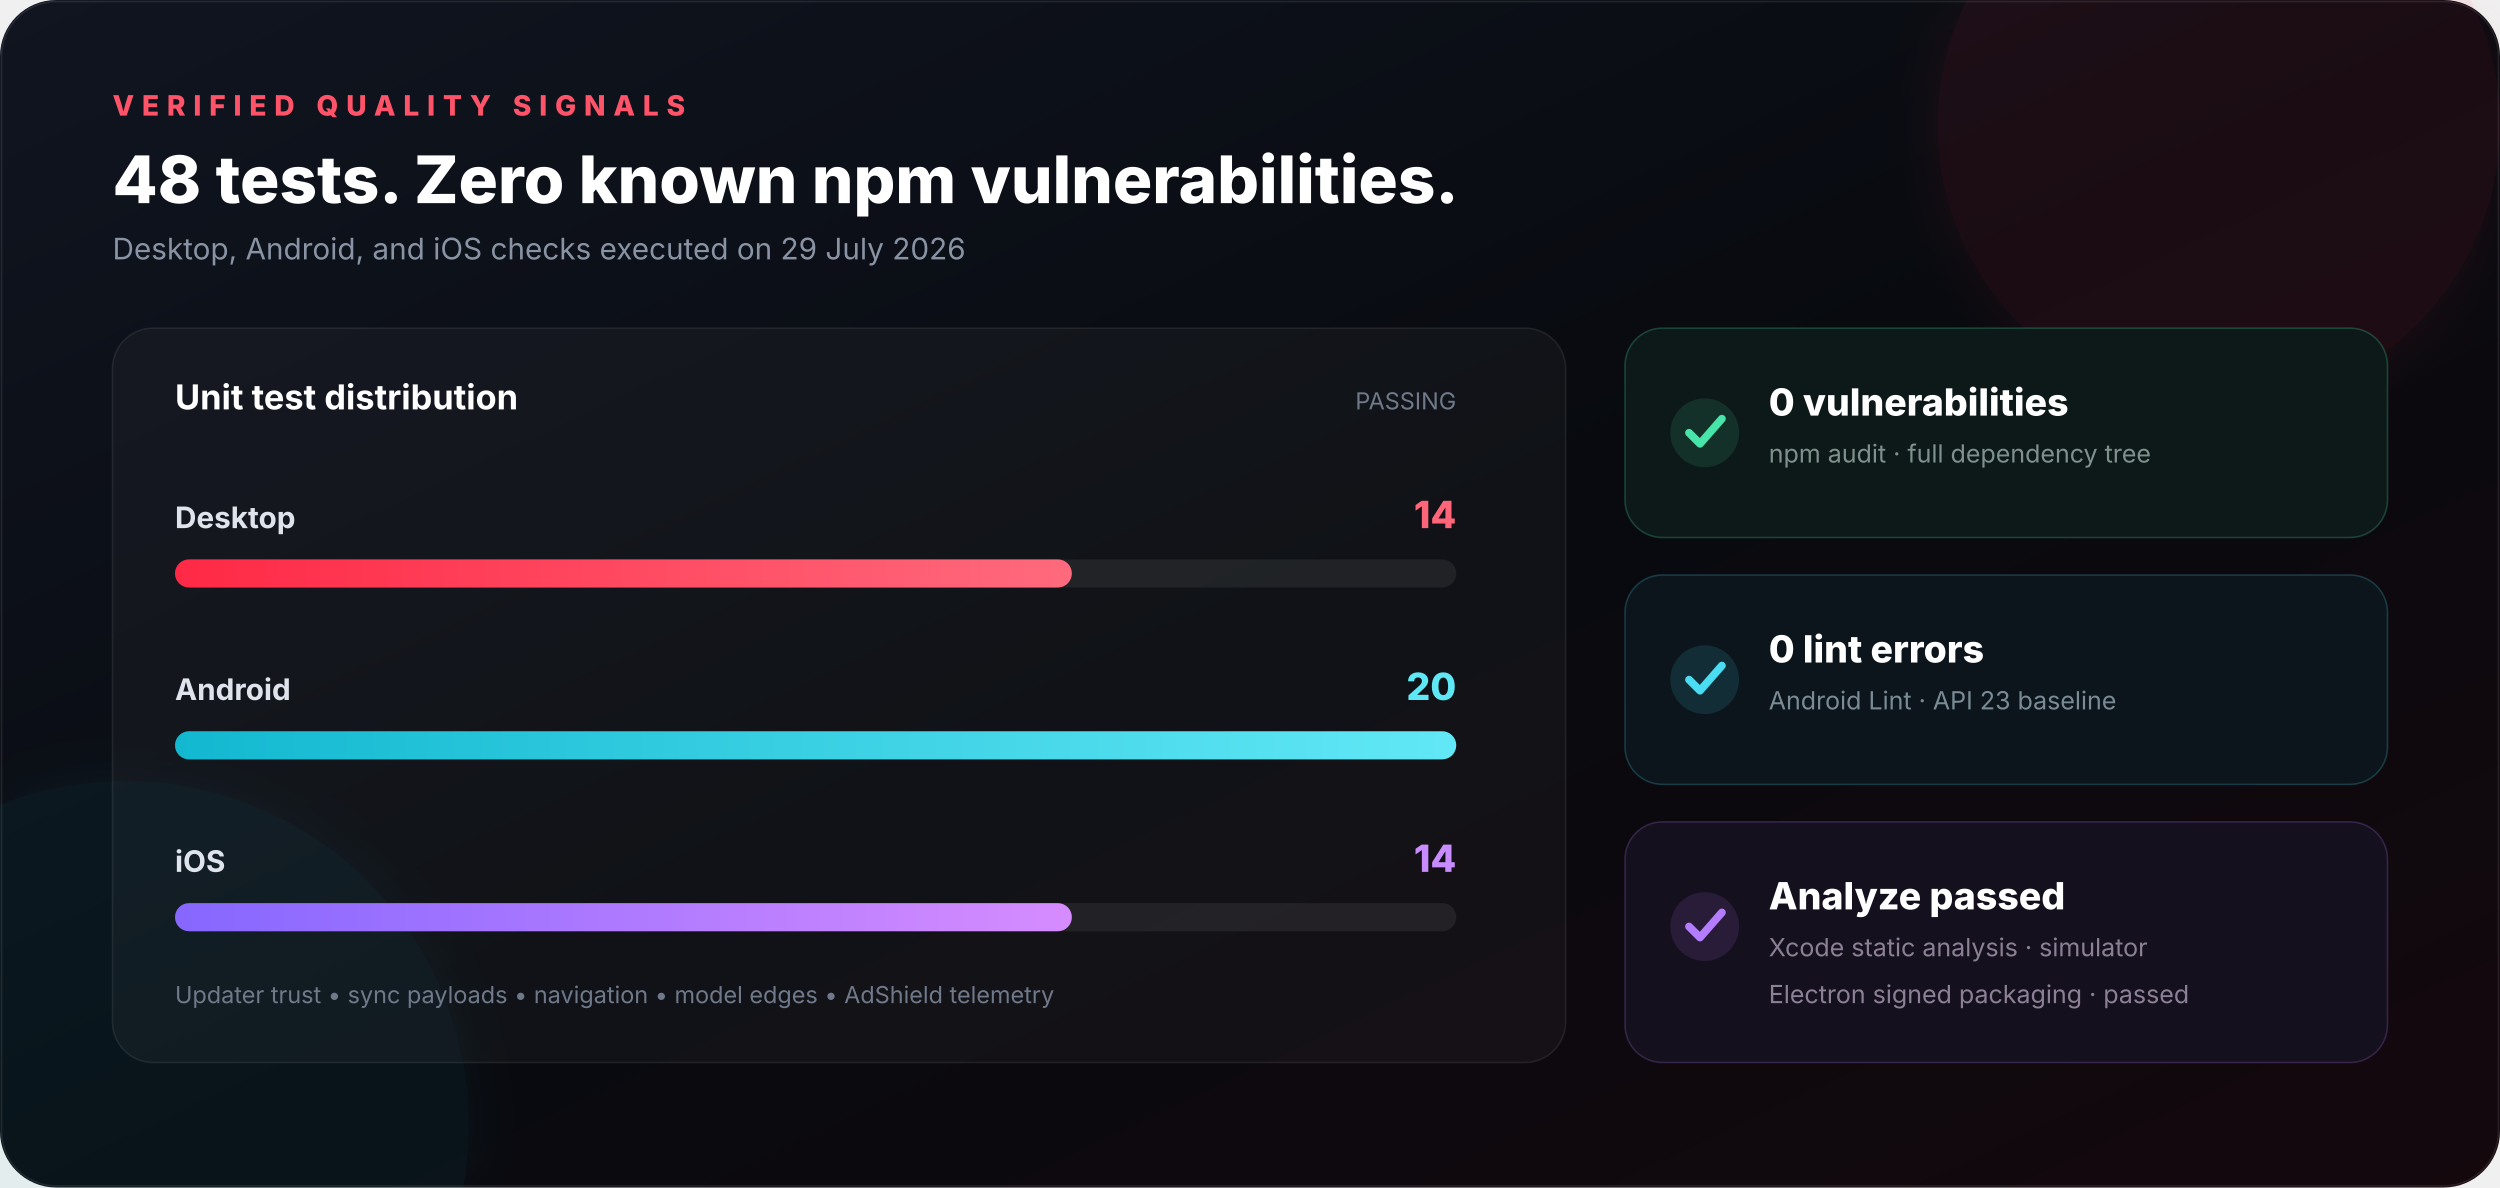
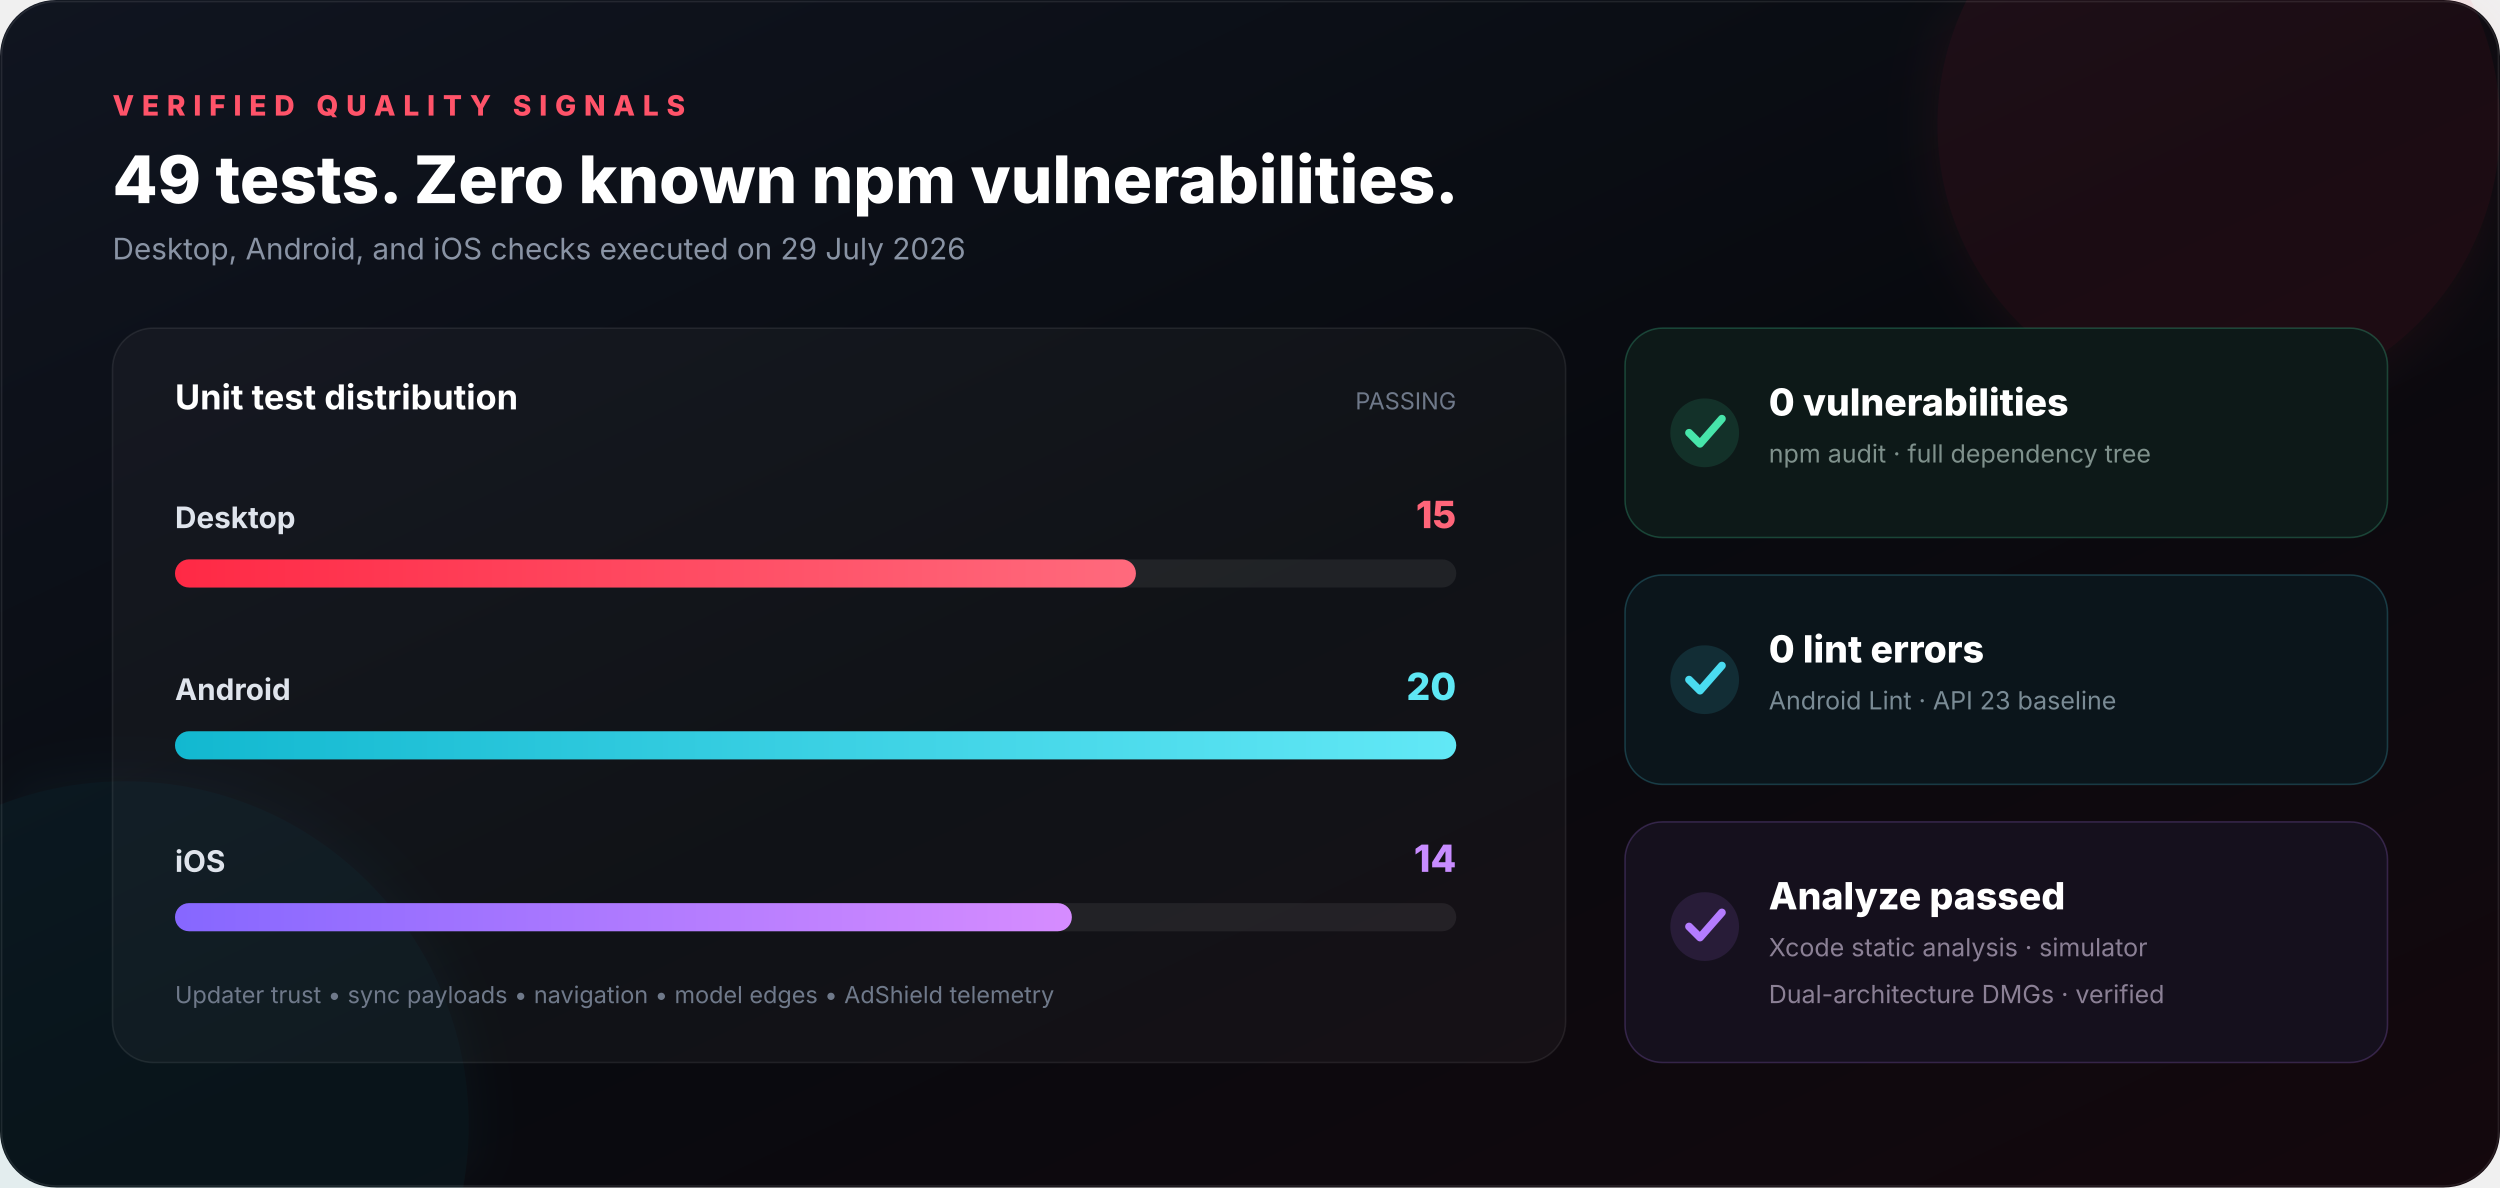
<svg xmlns="http://www.w3.org/2000/svg" width="1600" height="760" viewBox="0 0 1600 760" role="img" aria-labelledby="title desc">
  <defs>
    <linearGradient id="bg" x1="0" y1="0" x2="1" y2="1">
      <stop offset="0" stop-color="#101520" />
      <stop offset="0.52" stop-color="#080a0f" />
      <stop offset="1" stop-color="#14080d" />
    </linearGradient>
    <linearGradient id="red" x1="0" y1="0" x2="1" y2="0">
      <stop offset="0" stop-color="#ff2945" />
      <stop offset="1" stop-color="#ff6a7d" />
    </linearGradient>
    <linearGradient id="cyan" x1="0" y1="0" x2="1" y2="0">
      <stop offset="0" stop-color="#12b8d0" />
      <stop offset="1" stop-color="#62e8f6" />
    </linearGradient>
    <linearGradient id="violet" x1="0" y1="0" x2="1" y2="0">
      <stop offset="0" stop-color="#8667ff" />
      <stop offset="1" stop-color="#d68cff" />
    </linearGradient>
    <filter id="glow" x="-30%" y="-30%" width="160%" height="160%">
      <feGaussianBlur stdDeviation="18" result="blur" />
      <feMerge>
        <feMergeNode in="blur" />
        <feMergeNode in="SourceGraphic" />
      </feMerge>
    </filter>
  </defs>
  <rect width="1600" height="760" rx="36" fill="url(#bg)" />
  <circle cx="1420" cy="80" r="180" fill="#ff2945" opacity=".08" filter="url(#glow)" />
  <circle cx="80" cy="720" r="220" fill="#12b8d0" opacity=".06" filter="url(#glow)" />
  <rect x="1" y="1" width="1598" height="758" rx="35" fill="none" stroke="#ffffff" stroke-opacity=".09" />
  <text x="72" y="74" fill="#ff5369" font-family="Inter, -apple-system, BlinkMacSystemFont, Segoe UI, sans-serif" font-size="18" font-weight="800" letter-spacing="5">VERIFIED QUALITY SIGNALS</text>
-   <text x="72" y="130" fill="#ffffff" font-family="Inter, -apple-system, BlinkMacSystemFont, Segoe UI, sans-serif" font-size="42" font-weight="800">48 tests. Zero known npm vulnerabilities.</text>
+   <text x="72" y="130" fill="#ffffff" font-family="Inter, -apple-system, BlinkMacSystemFont, Segoe UI, sans-serif" font-size="42" font-weight="800">49 tests. Zero known npm vulnerabilities.</text>
  <text x="72" y="166" fill="#8993a4" font-family="Inter, -apple-system, BlinkMacSystemFont, Segoe UI, sans-serif" font-size="19">Desktop, Android, and iOS checks executed on 29 July 2026</text>
  <rect x="72" y="210" width="930" height="470" rx="26" fill="#ffffff" fill-opacity=".035" stroke="#ffffff" stroke-opacity=".08" />
  <text x="112" y="262" fill="#ffffff" font-family="Inter, -apple-system, BlinkMacSystemFont, Segoe UI, sans-serif" font-size="22" font-weight="700">Unit test distribution</text>
  <text x="932" y="262" text-anchor="end" fill="#6f798a" font-family="Inter, -apple-system, BlinkMacSystemFont, Segoe UI, sans-serif" font-size="15">PASSING</text>
  <text x="112" y="338" fill="#dfe4ec" font-family="Inter, -apple-system, BlinkMacSystemFont, Segoe UI, sans-serif" font-size="19" font-weight="650">Desktop</text>
-   <text x="932" y="338" text-anchor="end" fill="#ff6579" font-family="Inter, -apple-system, BlinkMacSystemFont, Segoe UI, sans-serif" font-size="24" font-weight="800">14</text>
+   <text x="932" y="338" text-anchor="end" fill="#ff6579" font-family="Inter, -apple-system, BlinkMacSystemFont, Segoe UI, sans-serif" font-size="24" font-weight="800">15</text>
  <rect x="112" y="358" width="820" height="18" rx="9" fill="#ffffff" fill-opacity=".07" />
-   <rect x="112" y="358" width="574" height="18" rx="9" fill="url(#red)" />
+   <rect x="112" y="358" width="615" height="18" rx="9" fill="url(#red)" />
  <text x="112" y="448" fill="#dfe4ec" font-family="Inter, -apple-system, BlinkMacSystemFont, Segoe UI, sans-serif" font-size="19" font-weight="650">Android</text>
  <text x="932" y="448" text-anchor="end" fill="#5ee7f4" font-family="Inter, -apple-system, BlinkMacSystemFont, Segoe UI, sans-serif" font-size="24" font-weight="800">20</text>
  <rect x="112" y="468" width="820" height="18" rx="9" fill="#ffffff" fill-opacity=".07" />
  <rect x="112" y="468" width="820" height="18" rx="9" fill="url(#cyan)" />
  <text x="112" y="558" fill="#dfe4ec" font-family="Inter, -apple-system, BlinkMacSystemFont, Segoe UI, sans-serif" font-size="19" font-weight="650">iOS</text>
  <text x="932" y="558" text-anchor="end" fill="#c88cff" font-family="Inter, -apple-system, BlinkMacSystemFont, Segoe UI, sans-serif" font-size="24" font-weight="800">14</text>
  <rect x="112" y="578" width="820" height="18" rx="9" fill="#ffffff" fill-opacity=".07" />
  <rect x="112" y="578" width="574" height="18" rx="9" fill="url(#violet)" />
  <text x="112" y="642" fill="#6f798a" font-family="Inter, -apple-system, BlinkMacSystemFont, Segoe UI, sans-serif" font-size="15">Updater trust • sync payloads • navigation • model edges • AdShield telemetry</text>
  <g font-family="Inter, -apple-system, BlinkMacSystemFont, Segoe UI, sans-serif">
    <rect x="1040" y="210" width="488" height="134" rx="24" fill="#0d1918" stroke="#47e5aa" stroke-opacity=".24" />
    <circle cx="1091" cy="277" r="22" fill="#47e5aa" fill-opacity=".12" />
    <path d="M1081 277l7 7 14-16" fill="none" stroke="#47e5aa" stroke-width="5" stroke-linecap="round" stroke-linejoin="round" />
    <text x="1132" y="266" fill="#ffffff" font-size="24" font-weight="800">0 vulnerabilities</text>
    <text x="1132" y="296" fill="#7f918c" font-size="16">npm audit · full dependency tree</text>
    <rect x="1040" y="368" width="488" height="134" rx="24" fill="#0b151b" stroke="#4adcf1" stroke-opacity=".22" />
    <circle cx="1091" cy="435" r="22" fill="#4adcf1" fill-opacity=".12" />
    <path d="M1081 435l7 7 14-16" fill="none" stroke="#4adcf1" stroke-width="5" stroke-linecap="round" stroke-linejoin="round" />
    <text x="1132" y="424" fill="#ffffff" font-size="24" font-weight="800">0 lint errors</text>
    <text x="1132" y="454" fill="#7a8b95" font-size="16">Android Lint · API 23 baseline</text>
    <rect x="1040" y="526" width="488" height="154" rx="24" fill="#15101d" stroke="#b47cff" stroke-opacity=".22" />
    <circle cx="1091" cy="593" r="22" fill="#b47cff" fill-opacity=".12" />
    <path d="M1081 593l7 7 14-16" fill="none" stroke="#b47cff" stroke-width="5" stroke-linecap="round" stroke-linejoin="round" />
    <text x="1132" y="582" fill="#ffffff" font-size="24" font-weight="800">Analyze passed</text>
    <text x="1132" y="612" fill="#8b8095" font-size="16">Xcode static analysis · simulator</text>
-     <text x="1132" y="642" fill="#8b8095" font-size="16">Electron signed packaging · passed</text>
+     <text x="1132" y="642" fill="#8b8095" font-size="16">Dual-architecture DMGs · verified</text>
  </g>
</svg>
